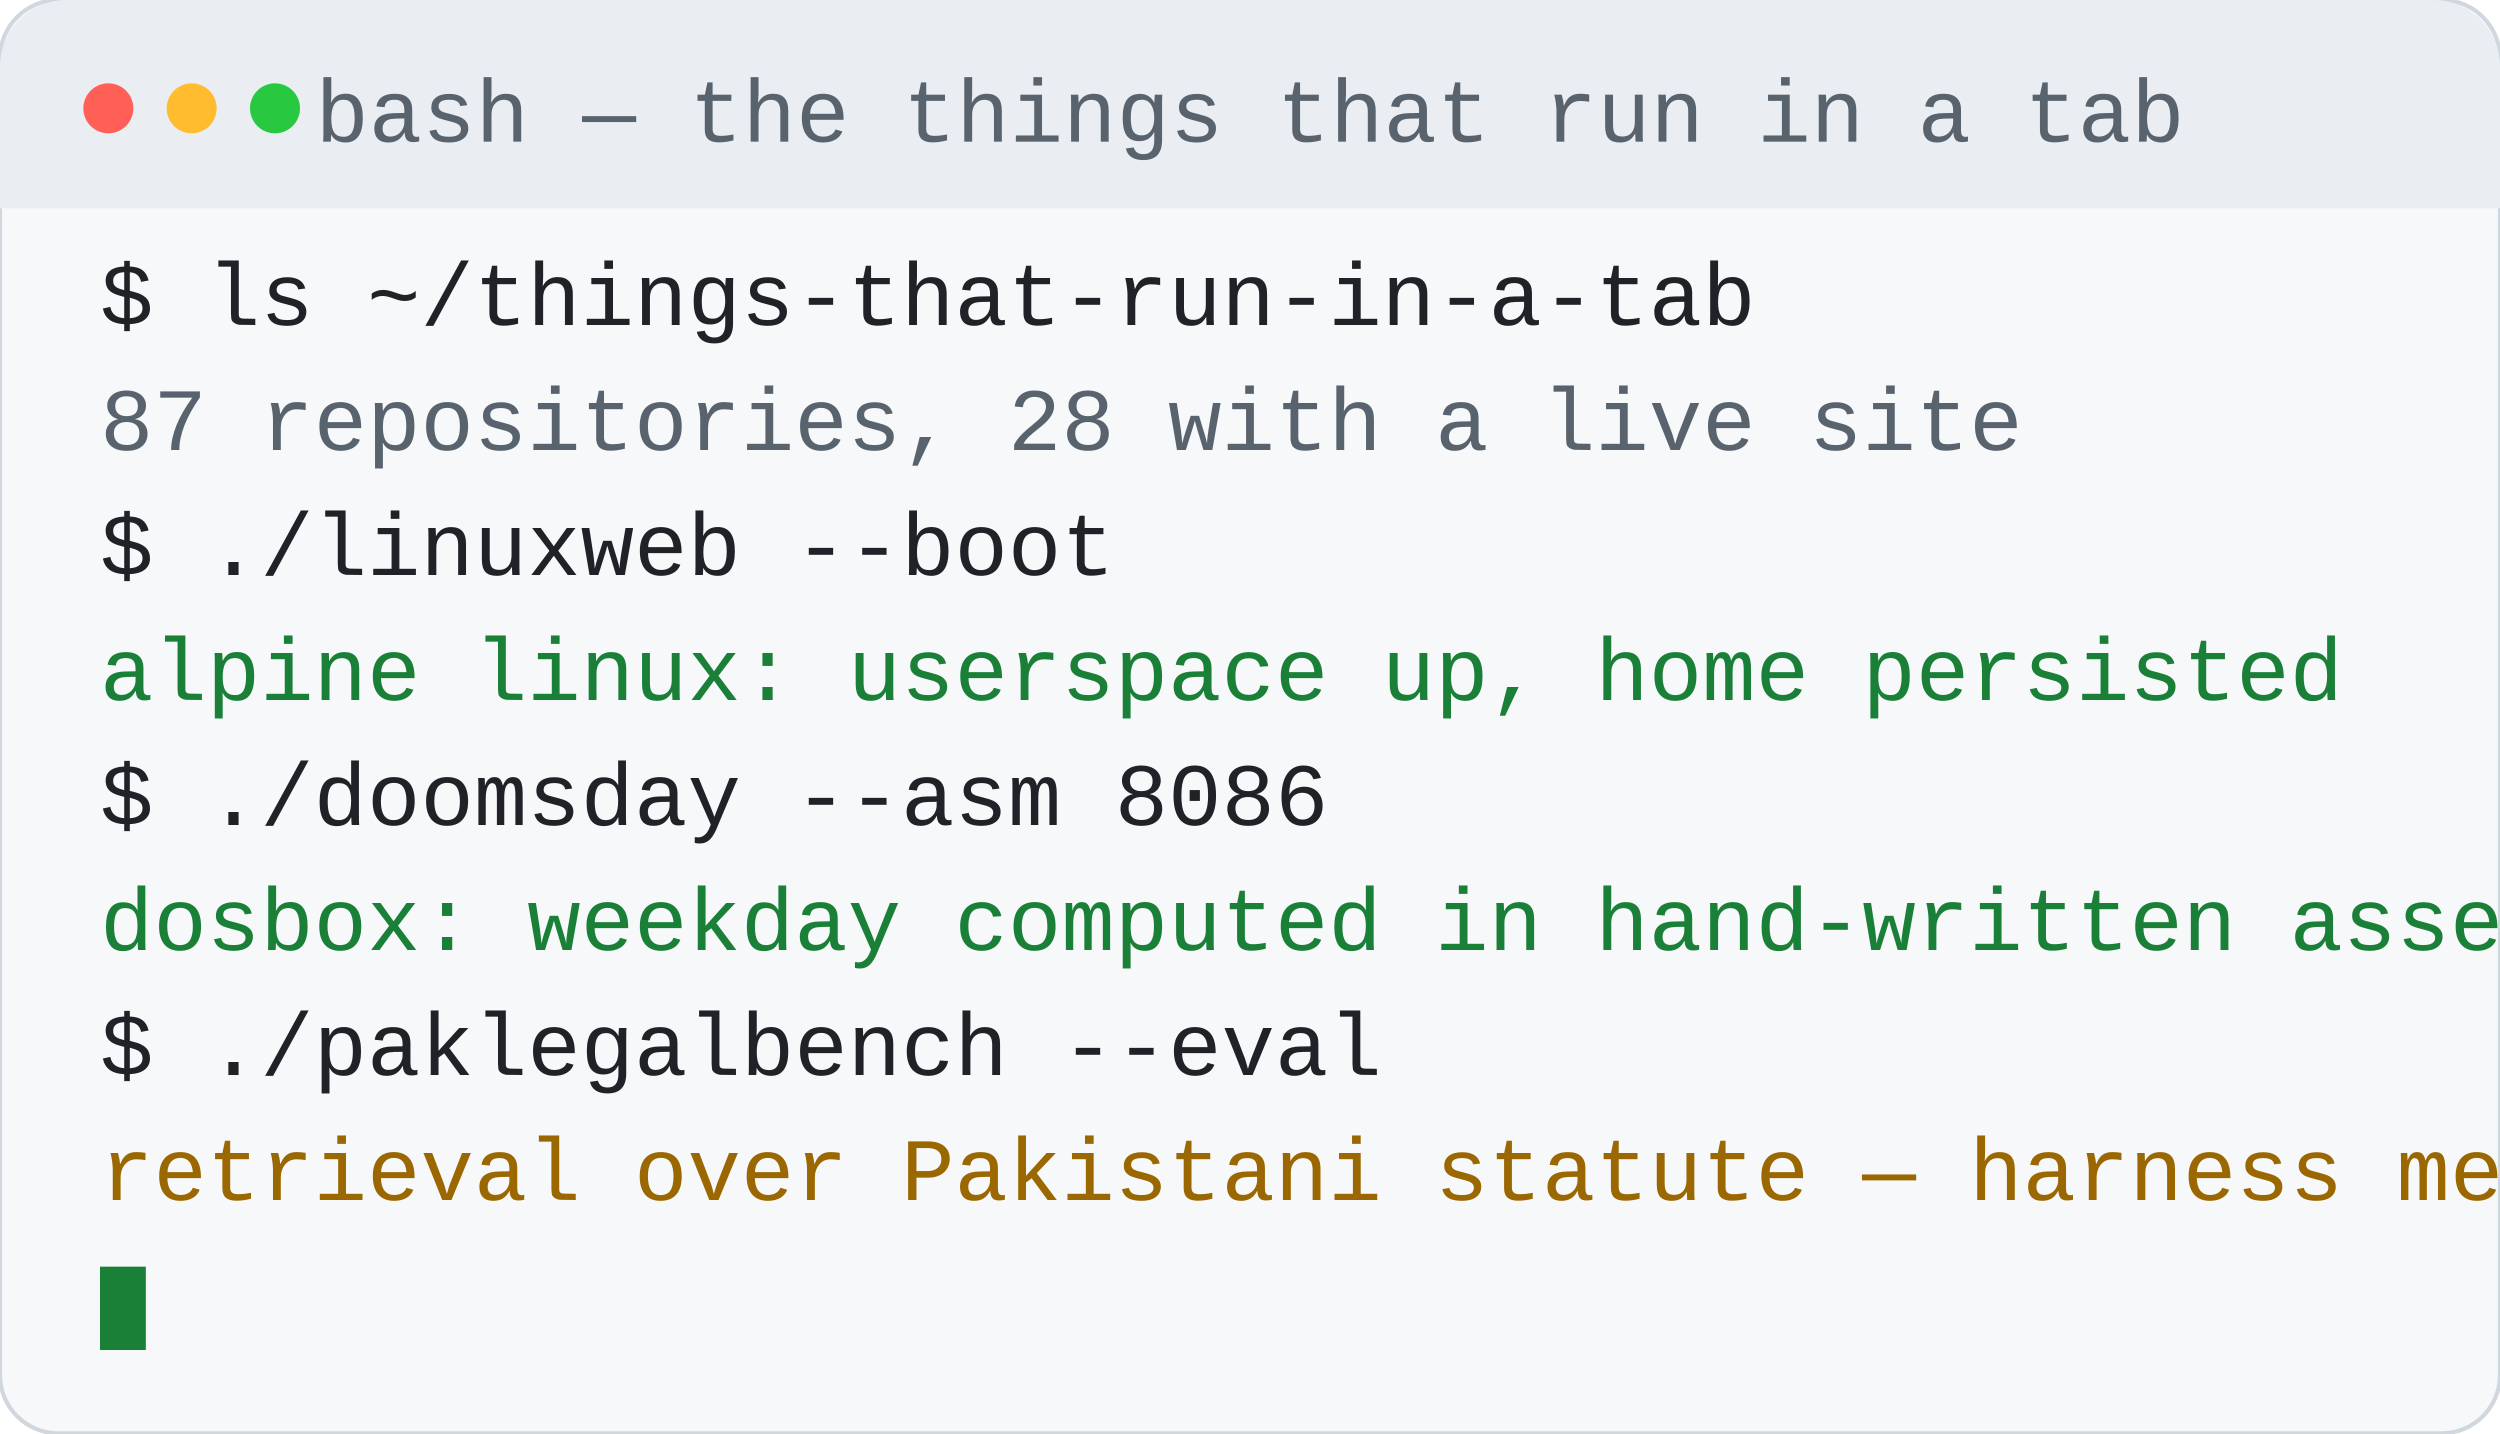
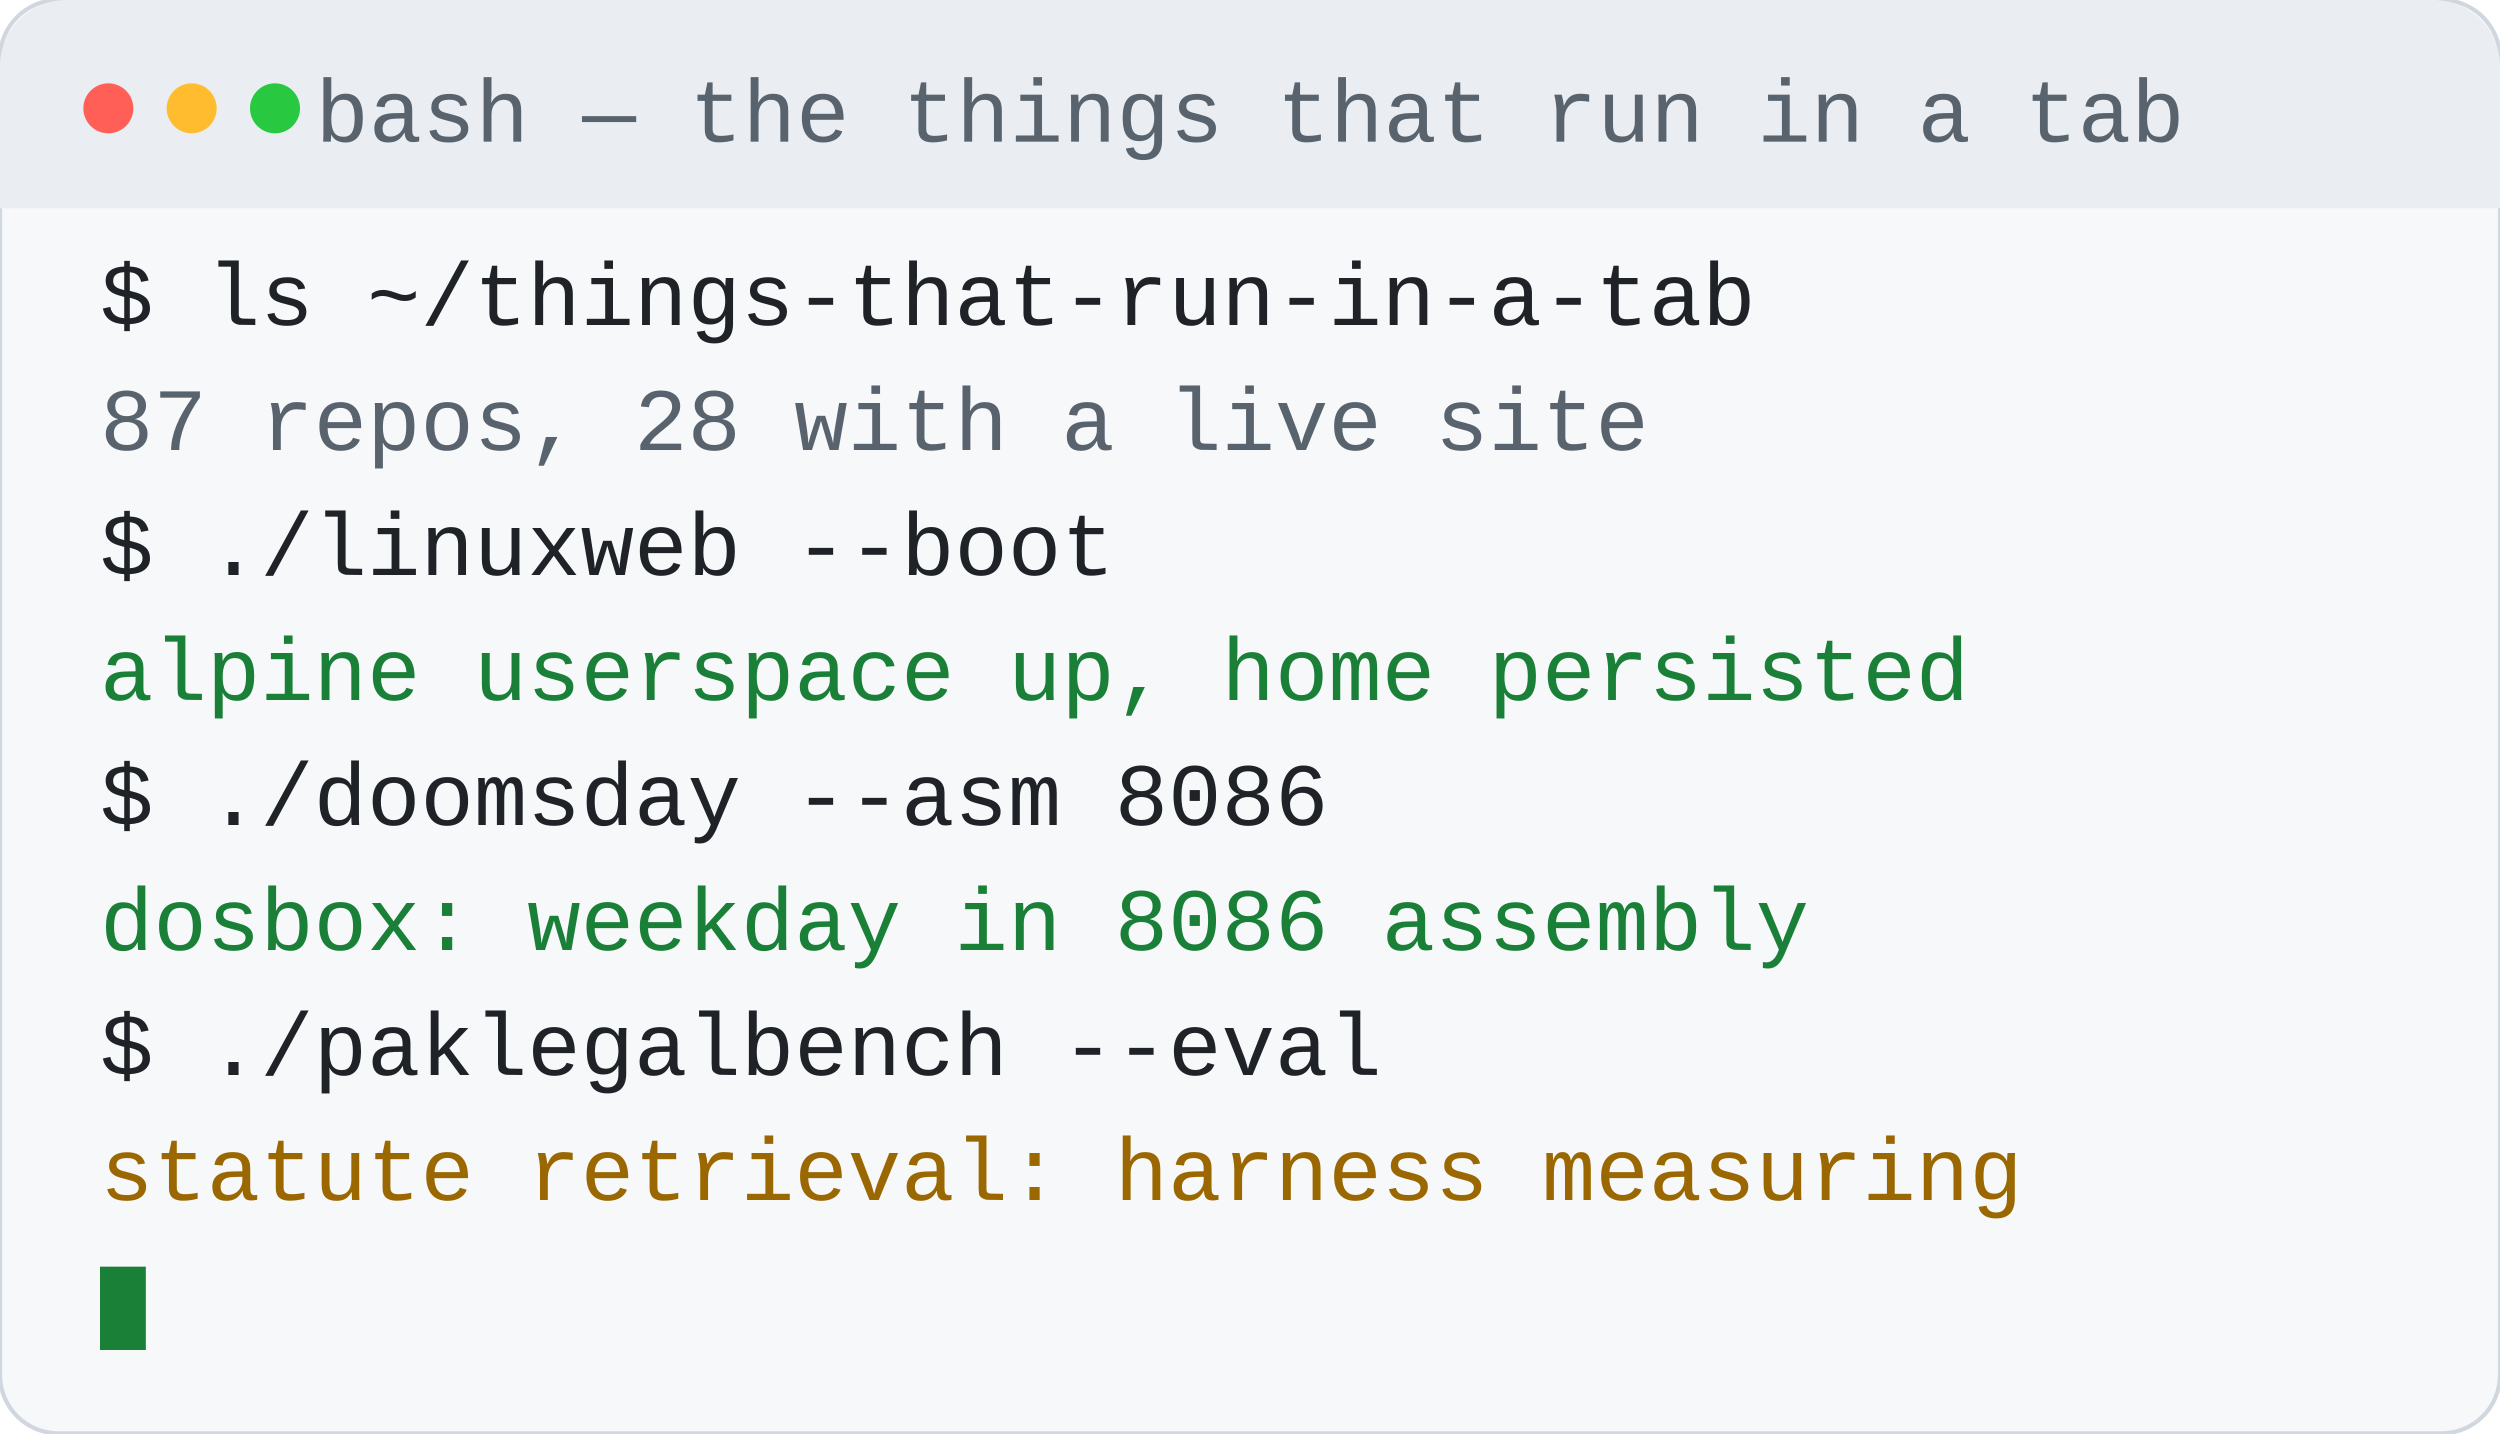
<svg xmlns="http://www.w3.org/2000/svg" viewBox="0 0 600 344" width="600" height="344" role="img" aria-label="A terminal session listing the projects">
  <rect width="600" height="344" rx="14" fill="#f6f8fa" stroke="#d0d7de" />
  <path d="M0 16 a16 16 0 0 1 16 -16 h568 a16 16 0 0 1 16 16 v34 h-600 z" fill="#eaeef2" />
  <circle cx="26" cy="26" r="6" fill="#ff5f57" />
  <circle cx="46" cy="26" r="6" fill="#febc2e" />
  <circle cx="66" cy="26" r="6" fill="#28c840" />
  <text x="300.0" y="34" font-family="ui-monospace, SFMono-Regular, Menlo, Consolas, 'Liberation Mono', monospace" font-size="21.359" fill="#59636e" text-anchor="middle">bash — the things that run in a tab</text>
  <text x="24" y="78" font-family="ui-monospace, SFMono-Regular, Menlo, Consolas, 'Liberation Mono', monospace" font-size="21.359" fill="#1f2328">$ ls ~/things-that-run-in-a-tab<animate attributeName="fill" values="#0969da;#1f2328" dur="0.6s" begin="0.00s" fill="freeze" />
  </text>
-   <text x="24" y="108" font-family="ui-monospace, SFMono-Regular, Menlo, Consolas, 'Liberation Mono', monospace" font-size="21.359" fill="#59636e">  87 repositories, 28 with a live site</text>
+   <text x="24" y="108" font-family="ui-monospace, SFMono-Regular, Menlo, Consolas, 'Liberation Mono', monospace" font-size="21.359" fill="#59636e">  87 repos, 28 with a live site</text>
  <text x="24" y="138" font-family="ui-monospace, SFMono-Regular, Menlo, Consolas, 'Liberation Mono', monospace" font-size="21.359" fill="#1f2328">$ ./linuxweb --boot<animate attributeName="fill" values="#0969da;#1f2328" dur="0.6s" begin="0.70s" fill="freeze" />
  </text>
-   <text x="24" y="168" font-family="ui-monospace, SFMono-Regular, Menlo, Consolas, 'Liberation Mono', monospace" font-size="21.359" fill="#1a7f37">  alpine linux: userspace up, home persisted</text>
+   <text x="24" y="168" font-family="ui-monospace, SFMono-Regular, Menlo, Consolas, 'Liberation Mono', monospace" font-size="21.359" fill="#1a7f37">  alpine userspace up, home persisted</text>
  <text x="24" y="198" font-family="ui-monospace, SFMono-Regular, Menlo, Consolas, 'Liberation Mono', monospace" font-size="21.359" fill="#1f2328">$ ./doomsday --asm 8086<animate attributeName="fill" values="#0969da;#1f2328" dur="0.6s" begin="1.40s" fill="freeze" />
  </text>
-   <text x="24" y="228" font-family="ui-monospace, SFMono-Regular, Menlo, Consolas, 'Liberation Mono', monospace" font-size="21.359" fill="#1a7f37">  dosbox: weekday computed in hand-written assembly</text>
+   <text x="24" y="228" font-family="ui-monospace, SFMono-Regular, Menlo, Consolas, 'Liberation Mono', monospace" font-size="21.359" fill="#1a7f37">  dosbox: weekday in 8086 assembly</text>
  <text x="24" y="258" font-family="ui-monospace, SFMono-Regular, Menlo, Consolas, 'Liberation Mono', monospace" font-size="21.359" fill="#1f2328">$ ./paklegalbench --eval<animate attributeName="fill" values="#0969da;#1f2328" dur="0.6s" begin="2.10s" fill="freeze" />
  </text>
-   <text x="24" y="288" font-family="ui-monospace, SFMono-Regular, Menlo, Consolas, 'Liberation Mono', monospace" font-size="21.359" fill="#9a6700">  retrieval over Pakistani statute — harness measuring</text>
+   <text x="24" y="288" font-family="ui-monospace, SFMono-Regular, Menlo, Consolas, 'Liberation Mono', monospace" font-size="21.359" fill="#9a6700">  statute retrieval: harness measuring</text>
  <rect x="24" y="304" width="11" height="20" fill="#1a7f37">
    <animate attributeName="opacity" values="1;0" dur="1s" repeatCount="indefinite" calcMode="discrete" />
  </rect>
</svg>
